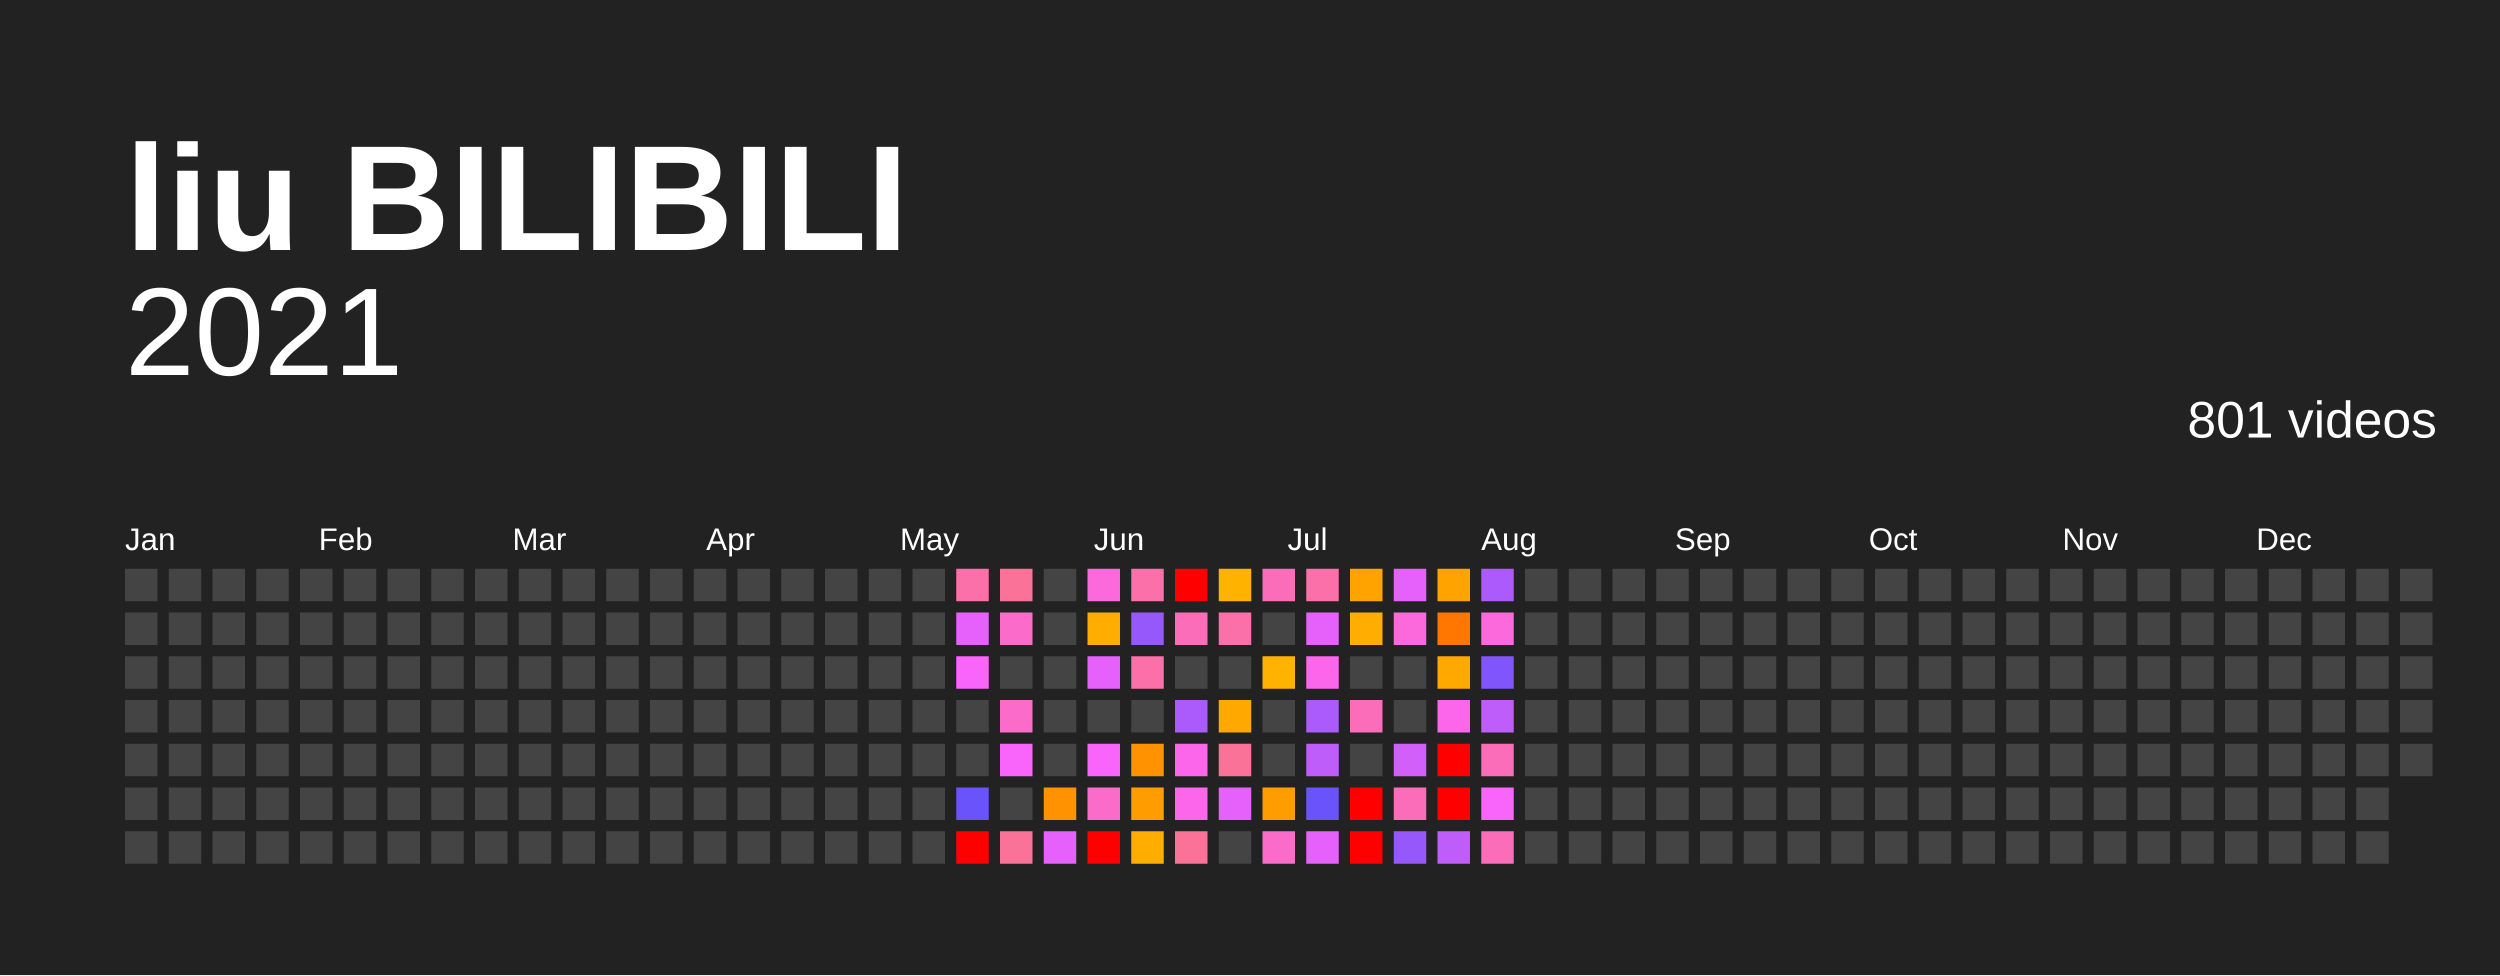
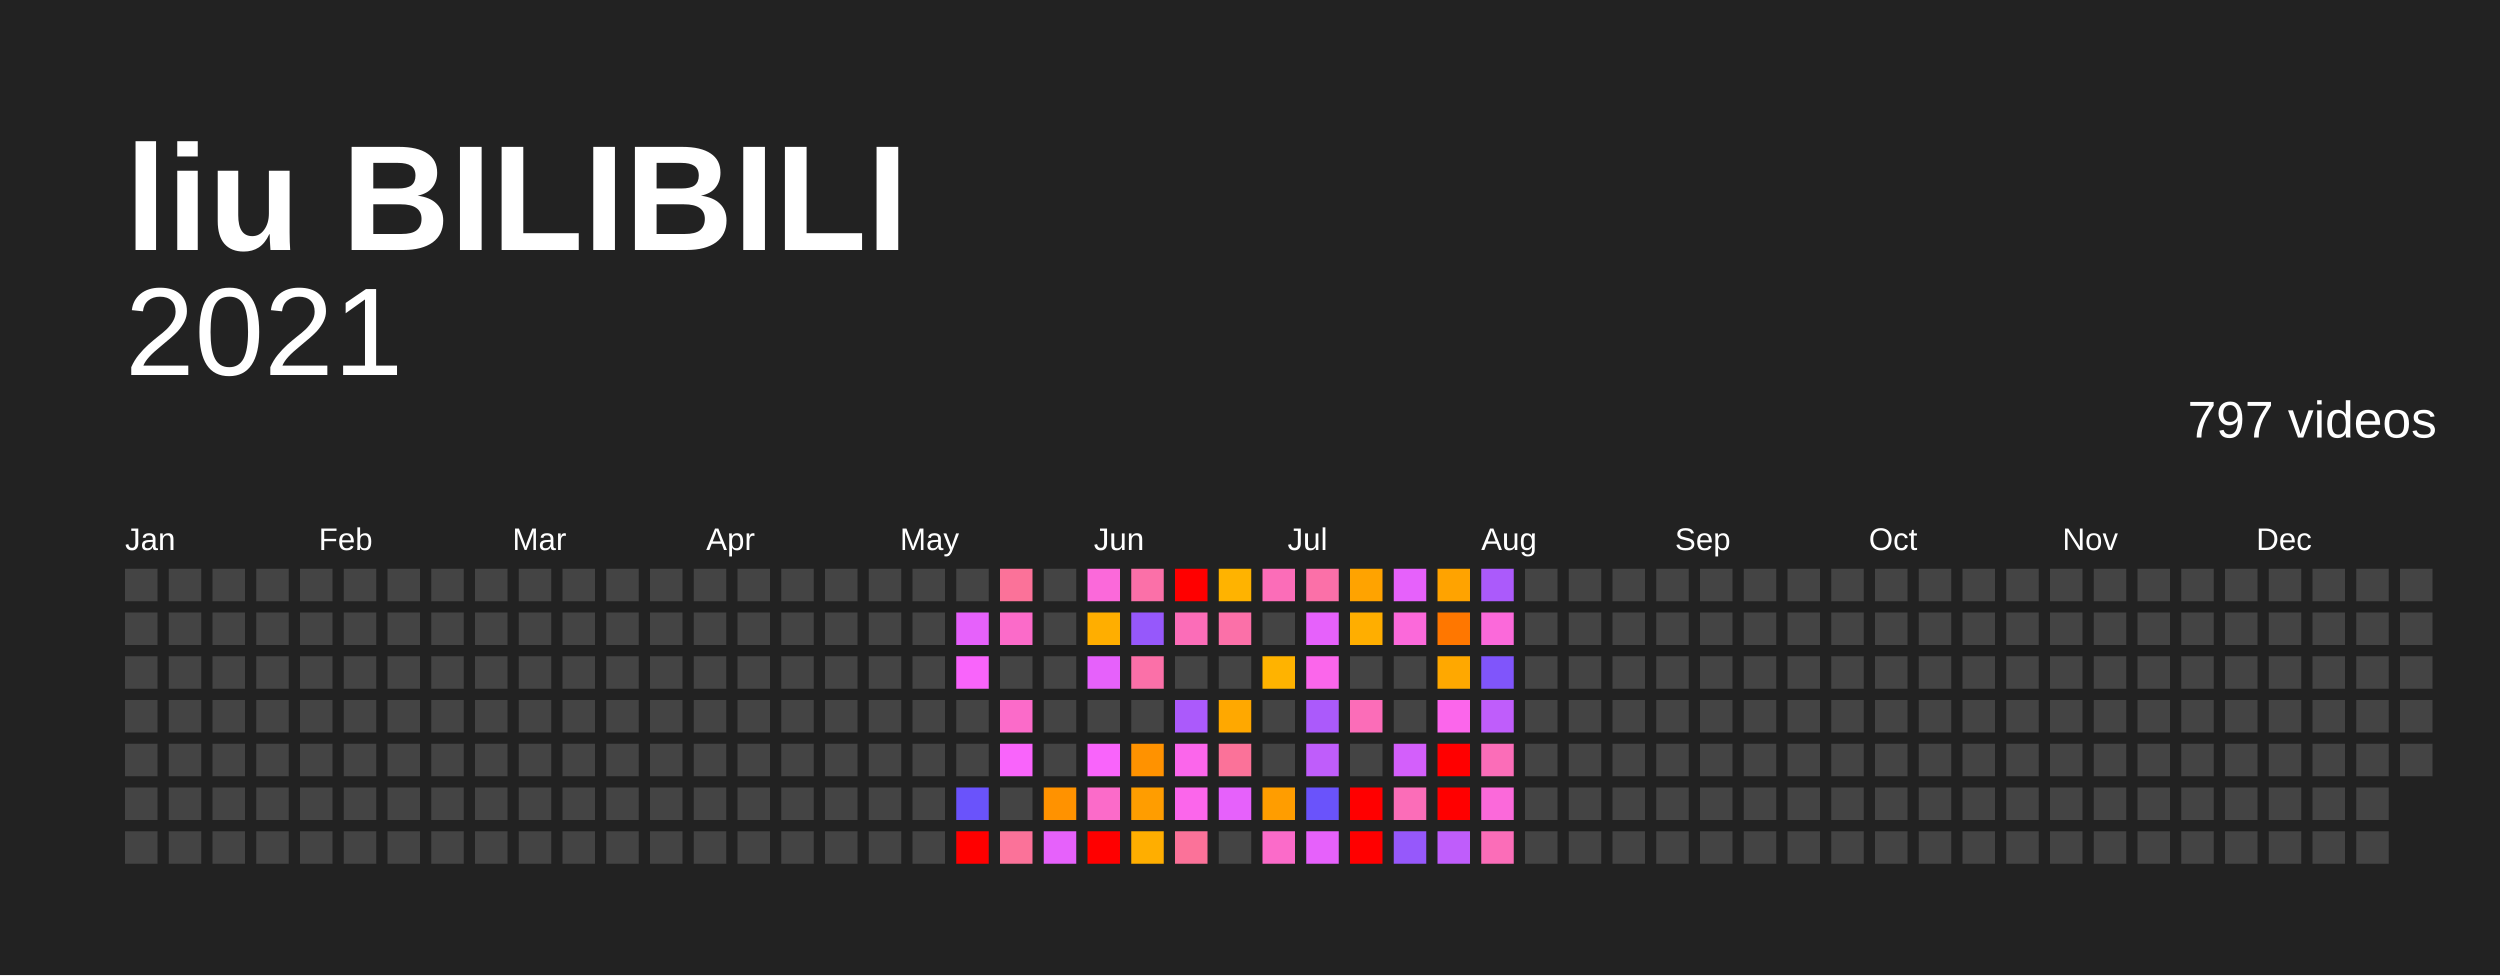
<svg xmlns="http://www.w3.org/2000/svg" baseProfile="full" height="78mm" version="1.1" viewBox="0,0,200,78" width="200mm">
  <defs />
  <rect fill="#222222" height="78" width="200" x="0" y="0" />
  <text fill="#FFFFFF" style="font-size:12px; font-family:Arial; font-weight:bold;" x="10" y="20">liu BILIBILI</text>
  <text alignment-baseline="hanging" fill="#FFFFFF" style="font-size:10.0px; font-family:Arial;" x="10" y="30">2021</text>
-   <text alignment-baseline="hanging" fill="#FFFFFF" style="font-size:4.125px; font-family:Arial;" x="175" y="35">801 videos</text>
+   <text alignment-baseline="hanging" fill="#FFFFFF" style="font-size:4.125px; font-family:Arial;" x="175" y="35">797 videos</text>
  <text fill="#FFFFFF" style="font-size:2.5px; font-family:Arial" x="10.0" y="44">Jan</text>
  <text fill="#FFFFFF" style="font-size:2.5px; font-family:Arial" x="25.5" y="44">Feb</text>
  <text fill="#FFFFFF" style="font-size:2.5px; font-family:Arial" x="41.0" y="44">Mar</text>
  <text fill="#FFFFFF" style="font-size:2.5px; font-family:Arial" x="56.5" y="44">Apr</text>
  <text fill="#FFFFFF" style="font-size:2.5px; font-family:Arial" x="72.0" y="44">May</text>
  <text fill="#FFFFFF" style="font-size:2.5px; font-family:Arial" x="87.5" y="44">Jun</text>
  <text fill="#FFFFFF" style="font-size:2.5px; font-family:Arial" x="103.0" y="44">Jul</text>
  <text fill="#FFFFFF" style="font-size:2.5px; font-family:Arial" x="118.5" y="44">Aug</text>
  <text fill="#FFFFFF" style="font-size:2.5px; font-family:Arial" x="134.0" y="44">Sep</text>
  <text fill="#FFFFFF" style="font-size:2.5px; font-family:Arial" x="149.5" y="44">Oct</text>
  <text fill="#FFFFFF" style="font-size:2.5px; font-family:Arial" x="165.0" y="44">Nov</text>
  <text fill="#FFFFFF" style="font-size:2.5px; font-family:Arial" x="180.5" y="44">Dec</text>
  <rect fill="#444444" height="2.6" width="2.6" x="10.0" y="45.5" />
  <rect fill="#444444" height="2.6" width="2.6" x="10.0" y="49.0" />
  <rect fill="#444444" height="2.6" width="2.6" x="10.0" y="52.5" />
  <rect fill="#444444" height="2.6" width="2.6" x="10.0" y="56.0" />
  <rect fill="#444444" height="2.6" width="2.6" x="10.0" y="59.5" />
  <rect fill="#444444" height="2.6" width="2.6" x="10.0" y="63.0" />
  <rect fill="#444444" height="2.6" width="2.6" x="10.0" y="66.5" />
  <rect fill="#444444" height="2.6" width="2.6" x="13.5" y="45.5" />
  <rect fill="#444444" height="2.6" width="2.6" x="13.5" y="49.0" />
  <rect fill="#444444" height="2.6" width="2.6" x="13.5" y="52.5" />
  <rect fill="#444444" height="2.6" width="2.6" x="13.5" y="56.0" />
  <rect fill="#444444" height="2.6" width="2.6" x="13.5" y="59.5" />
  <rect fill="#444444" height="2.6" width="2.6" x="13.5" y="63.0" />
  <rect fill="#444444" height="2.6" width="2.6" x="13.5" y="66.5" />
  <rect fill="#444444" height="2.6" width="2.6" x="17.0" y="45.5" />
  <rect fill="#444444" height="2.6" width="2.6" x="17.0" y="49.0" />
  <rect fill="#444444" height="2.6" width="2.6" x="17.0" y="52.5" />
  <rect fill="#444444" height="2.6" width="2.6" x="17.0" y="56.0" />
  <rect fill="#444444" height="2.6" width="2.6" x="17.0" y="59.5" />
  <rect fill="#444444" height="2.6" width="2.6" x="17.0" y="63.0" />
  <rect fill="#444444" height="2.6" width="2.6" x="17.0" y="66.5" />
  <rect fill="#444444" height="2.6" width="2.6" x="20.5" y="45.5" />
  <rect fill="#444444" height="2.6" width="2.6" x="20.5" y="49.0" />
  <rect fill="#444444" height="2.6" width="2.6" x="20.5" y="52.5" />
  <rect fill="#444444" height="2.6" width="2.6" x="20.5" y="56.0" />
  <rect fill="#444444" height="2.6" width="2.6" x="20.5" y="59.5" />
  <rect fill="#444444" height="2.6" width="2.6" x="20.5" y="63.0" />
  <rect fill="#444444" height="2.6" width="2.6" x="20.5" y="66.5" />
  <rect fill="#444444" height="2.6" width="2.6" x="24.0" y="45.5" />
  <rect fill="#444444" height="2.6" width="2.6" x="24.0" y="49.0" />
  <rect fill="#444444" height="2.6" width="2.6" x="24.0" y="52.5" />
  <rect fill="#444444" height="2.6" width="2.6" x="24.0" y="56.0" />
  <rect fill="#444444" height="2.6" width="2.6" x="24.0" y="59.5" />
  <rect fill="#444444" height="2.6" width="2.6" x="24.0" y="63.0" />
  <rect fill="#444444" height="2.6" width="2.6" x="24.0" y="66.5" />
  <rect fill="#444444" height="2.6" width="2.6" x="27.5" y="45.5" />
  <rect fill="#444444" height="2.6" width="2.6" x="27.5" y="49.0" />
  <rect fill="#444444" height="2.6" width="2.6" x="27.5" y="52.5" />
  <rect fill="#444444" height="2.6" width="2.6" x="27.5" y="56.0" />
  <rect fill="#444444" height="2.6" width="2.6" x="27.5" y="59.5" />
  <rect fill="#444444" height="2.6" width="2.6" x="27.5" y="63.0" />
  <rect fill="#444444" height="2.6" width="2.6" x="27.5" y="66.5" />
  <rect fill="#444444" height="2.6" width="2.6" x="31.0" y="45.5" />
  <rect fill="#444444" height="2.6" width="2.6" x="31.0" y="49.0" />
  <rect fill="#444444" height="2.6" width="2.6" x="31.0" y="52.5" />
  <rect fill="#444444" height="2.6" width="2.6" x="31.0" y="56.0" />
  <rect fill="#444444" height="2.6" width="2.6" x="31.0" y="59.5" />
  <rect fill="#444444" height="2.6" width="2.6" x="31.0" y="63.0" />
  <rect fill="#444444" height="2.6" width="2.6" x="31.0" y="66.5" />
  <rect fill="#444444" height="2.6" width="2.6" x="34.5" y="45.5" />
  <rect fill="#444444" height="2.6" width="2.6" x="34.5" y="49.0" />
  <rect fill="#444444" height="2.6" width="2.6" x="34.5" y="52.5" />
  <rect fill="#444444" height="2.6" width="2.6" x="34.5" y="56.0" />
  <rect fill="#444444" height="2.6" width="2.6" x="34.5" y="59.5" />
  <rect fill="#444444" height="2.6" width="2.6" x="34.5" y="63.0" />
  <rect fill="#444444" height="2.6" width="2.6" x="34.5" y="66.5" />
  <rect fill="#444444" height="2.6" width="2.6" x="38.0" y="45.5" />
  <rect fill="#444444" height="2.6" width="2.6" x="38.0" y="49.0" />
  <rect fill="#444444" height="2.6" width="2.6" x="38.0" y="52.5" />
  <rect fill="#444444" height="2.6" width="2.6" x="38.0" y="56.0" />
  <rect fill="#444444" height="2.6" width="2.6" x="38.0" y="59.5" />
  <rect fill="#444444" height="2.6" width="2.6" x="38.0" y="63.0" />
  <rect fill="#444444" height="2.6" width="2.6" x="38.0" y="66.5" />
  <rect fill="#444444" height="2.6" width="2.6" x="41.5" y="45.5" />
  <rect fill="#444444" height="2.6" width="2.6" x="41.5" y="49.0" />
  <rect fill="#444444" height="2.6" width="2.6" x="41.5" y="52.5" />
  <rect fill="#444444" height="2.6" width="2.6" x="41.5" y="56.0" />
  <rect fill="#444444" height="2.6" width="2.6" x="41.5" y="59.5" />
  <rect fill="#444444" height="2.6" width="2.6" x="41.5" y="63.0" />
  <rect fill="#444444" height="2.6" width="2.6" x="41.5" y="66.5" />
  <rect fill="#444444" height="2.6" width="2.6" x="45.0" y="45.5" />
  <rect fill="#444444" height="2.6" width="2.6" x="45.0" y="49.0" />
  <rect fill="#444444" height="2.6" width="2.6" x="45.0" y="52.5" />
  <rect fill="#444444" height="2.6" width="2.6" x="45.0" y="56.0" />
  <rect fill="#444444" height="2.6" width="2.6" x="45.0" y="59.5" />
  <rect fill="#444444" height="2.6" width="2.6" x="45.0" y="63.0" />
  <rect fill="#444444" height="2.6" width="2.6" x="45.0" y="66.5" />
  <rect fill="#444444" height="2.6" width="2.6" x="48.5" y="45.5" />
  <rect fill="#444444" height="2.6" width="2.6" x="48.5" y="49.0" />
  <rect fill="#444444" height="2.6" width="2.6" x="48.5" y="52.5" />
  <rect fill="#444444" height="2.6" width="2.6" x="48.5" y="56.0" />
  <rect fill="#444444" height="2.6" width="2.6" x="48.5" y="59.5" />
  <rect fill="#444444" height="2.6" width="2.6" x="48.5" y="63.0" />
  <rect fill="#444444" height="2.6" width="2.6" x="48.5" y="66.5" />
  <rect fill="#444444" height="2.6" width="2.6" x="52.0" y="45.5" />
  <rect fill="#444444" height="2.6" width="2.6" x="52.0" y="49.0" />
  <rect fill="#444444" height="2.6" width="2.6" x="52.0" y="52.5" />
  <rect fill="#444444" height="2.6" width="2.6" x="52.0" y="56.0" />
  <rect fill="#444444" height="2.6" width="2.6" x="52.0" y="59.5" />
  <rect fill="#444444" height="2.6" width="2.6" x="52.0" y="63.0" />
  <rect fill="#444444" height="2.6" width="2.6" x="52.0" y="66.5" />
  <rect fill="#444444" height="2.6" width="2.6" x="55.5" y="45.5" />
  <rect fill="#444444" height="2.6" width="2.6" x="55.5" y="49.0" />
  <rect fill="#444444" height="2.6" width="2.6" x="55.5" y="52.5" />
  <rect fill="#444444" height="2.6" width="2.6" x="55.5" y="56.0" />
  <rect fill="#444444" height="2.6" width="2.6" x="55.5" y="59.5" />
  <rect fill="#444444" height="2.6" width="2.6" x="55.5" y="63.0" />
  <rect fill="#444444" height="2.6" width="2.6" x="55.5" y="66.5" />
  <rect fill="#444444" height="2.6" width="2.6" x="59.0" y="45.5" />
  <rect fill="#444444" height="2.6" width="2.6" x="59.0" y="49.0" />
  <rect fill="#444444" height="2.6" width="2.6" x="59.0" y="52.5" />
  <rect fill="#444444" height="2.6" width="2.6" x="59.0" y="56.0" />
  <rect fill="#444444" height="2.6" width="2.6" x="59.0" y="59.5" />
  <rect fill="#444444" height="2.6" width="2.6" x="59.0" y="63.0" />
  <rect fill="#444444" height="2.6" width="2.6" x="59.0" y="66.5" />
  <rect fill="#444444" height="2.6" width="2.6" x="62.5" y="45.5" />
  <rect fill="#444444" height="2.6" width="2.6" x="62.5" y="49.0" />
  <rect fill="#444444" height="2.6" width="2.6" x="62.5" y="52.5" />
  <rect fill="#444444" height="2.6" width="2.6" x="62.5" y="56.0" />
  <rect fill="#444444" height="2.6" width="2.6" x="62.5" y="59.5" />
  <rect fill="#444444" height="2.6" width="2.6" x="62.5" y="63.0" />
  <rect fill="#444444" height="2.6" width="2.6" x="62.5" y="66.5" />
  <rect fill="#444444" height="2.6" width="2.6" x="66.0" y="45.5" />
  <rect fill="#444444" height="2.6" width="2.6" x="66.0" y="49.0" />
  <rect fill="#444444" height="2.6" width="2.6" x="66.0" y="52.5" />
  <rect fill="#444444" height="2.6" width="2.6" x="66.0" y="56.0" />
  <rect fill="#444444" height="2.6" width="2.6" x="66.0" y="59.5" />
  <rect fill="#444444" height="2.6" width="2.6" x="66.0" y="63.0" />
  <rect fill="#444444" height="2.6" width="2.6" x="66.0" y="66.5" />
  <rect fill="#444444" height="2.6" width="2.6" x="69.5" y="45.5" />
  <rect fill="#444444" height="2.6" width="2.6" x="69.5" y="49.0" />
  <rect fill="#444444" height="2.6" width="2.6" x="69.5" y="52.5" />
  <rect fill="#444444" height="2.6" width="2.6" x="69.5" y="56.0" />
  <rect fill="#444444" height="2.6" width="2.6" x="69.5" y="59.5" />
  <rect fill="#444444" height="2.6" width="2.6" x="69.5" y="63.0" />
  <rect fill="#444444" height="2.6" width="2.6" x="69.5" y="66.5" />
  <rect fill="#444444" height="2.6" width="2.6" x="73.0" y="45.5" />
  <rect fill="#444444" height="2.6" width="2.6" x="73.0" y="49.0" />
  <rect fill="#444444" height="2.6" width="2.6" x="73.0" y="52.5" />
  <rect fill="#444444" height="2.6" width="2.6" x="73.0" y="56.0" />
  <rect fill="#444444" height="2.6" width="2.6" x="73.0" y="59.5" />
  <rect fill="#444444" height="2.6" width="2.6" x="73.0" y="63.0" />
  <rect fill="#444444" height="2.6" width="2.6" x="73.0" y="66.5" />
-   <rect fill="#fb70a8" height="2.6" width="2.6" x="76.5" y="45.5" />
+   <rect fill="#444444" height="2.6" width="2.6" x="76.5" y="45.5" />
  <rect fill="#e661fb" height="2.6" width="2.6" x="76.5" y="49.0" />
  <rect fill="#f964fb" height="2.6" width="2.6" x="76.5" y="52.5" />
  <rect fill="#444444" height="2.6" width="2.6" x="76.5" y="56.0" />
  <rect fill="#444444" height="2.6" width="2.6" x="76.5" y="59.5" />
  <rect fill="#6a53fb" height="2.6" width="2.6" x="76.5" y="63.0" />
  <rect fill="red" height="2.6" width="2.6" x="76.5" y="66.5" />
  <rect fill="#fb7299" height="2.6" width="2.6" x="80.0" y="45.5" />
  <rect fill="#fb6bc9" height="2.6" width="2.6" x="80.0" y="49.0" />
  <rect fill="#444444" height="2.6" width="2.6" x="80.0" y="52.5" />
  <rect fill="#fb6bc9" height="2.6" width="2.6" x="80.0" y="56.0" />
  <rect fill="#f964fb" height="2.6" width="2.6" x="80.0" y="59.5" />
  <rect fill="#444444" height="2.6" width="2.6" x="80.0" y="63.0" />
  <rect fill="#fb7299" height="2.6" width="2.6" x="80.0" y="66.5" />
  <rect fill="#444444" height="2.6" width="2.6" x="83.5" y="45.5" />
  <rect fill="#444444" height="2.6" width="2.6" x="83.5" y="49.0" />
  <rect fill="#444444" height="2.6" width="2.6" x="83.5" y="52.5" />
  <rect fill="#444444" height="2.6" width="2.6" x="83.5" y="56.0" />
  <rect fill="#444444" height="2.6" width="2.6" x="83.5" y="59.5" />
  <rect fill="#ff9200" height="2.6" width="2.6" x="83.5" y="63.0" />
  <rect fill="#e661fb" height="2.6" width="2.6" x="83.5" y="66.5" />
  <rect fill="#fb69da" height="2.6" width="2.6" x="87.0" y="45.5" />
  <rect fill="#ffae00" height="2.6" width="2.6" x="87.0" y="49.0" />
  <rect fill="#e661fb" height="2.6" width="2.6" x="87.0" y="52.5" />
  <rect fill="#444444" height="2.6" width="2.6" x="87.0" y="56.0" />
  <rect fill="#f964fb" height="2.6" width="2.6" x="87.0" y="59.5" />
  <rect fill="#fb6bc9" height="2.6" width="2.6" x="87.0" y="63.0" />
  <rect fill="red" height="2.6" width="2.6" x="87.0" y="66.5" />
  <rect fill="#fb70a8" height="2.6" width="2.6" x="90.5" y="45.5" />
  <rect fill="#9658fb" height="2.6" width="2.6" x="90.5" y="49.0" />
  <rect fill="#fb70a8" height="2.6" width="2.6" x="90.5" y="52.5" />
  <rect fill="#444444" height="2.6" width="2.6" x="90.5" y="56.0" />
  <rect fill="#ff9200" height="2.6" width="2.6" x="90.5" y="59.5" />
  <rect fill="#ff9d00" height="2.6" width="2.6" x="90.5" y="63.0" />
  <rect fill="#ffae00" height="2.6" width="2.6" x="90.5" y="66.5" />
  <rect fill="red" height="2.6" width="2.6" x="94.0" y="45.5" />
  <rect fill="#fb6db8" height="2.6" width="2.6" x="94.0" y="49.0" />
  <rect fill="#444444" height="2.6" width="2.6" x="94.0" y="52.5" />
  <rect fill="#ab5afb" height="2.6" width="2.6" x="94.0" y="56.0" />
  <rect fill="#fb66eb" height="2.6" width="2.6" x="94.0" y="59.5" />
  <rect fill="#fb66eb" height="2.6" width="2.6" x="94.0" y="63.0" />
  <rect fill="#fb7299" height="2.6" width="2.6" x="94.0" y="66.5" />
  <rect fill="#ffb300" height="2.6" width="2.6" x="97.5" y="45.5" />
  <rect fill="#fb70a8" height="2.6" width="2.6" x="97.5" y="49.0" />
  <rect fill="#444444" height="2.6" width="2.6" x="97.5" y="52.5" />
  <rect fill="#ffa800" height="2.6" width="2.6" x="97.5" y="56.0" />
  <rect fill="#fb7299" height="2.6" width="2.6" x="97.5" y="59.5" />
  <rect fill="#e661fb" height="2.6" width="2.6" x="97.5" y="63.0" />
  <rect fill="#444444" height="2.6" width="2.6" x="97.5" y="66.5" />
  <rect fill="#fb6db8" height="2.6" width="2.6" x="101.0" y="45.5" />
  <rect fill="#444444" height="2.6" width="2.6" x="101.0" y="49.0" />
  <rect fill="#ffb300" height="2.6" width="2.6" x="101.0" y="52.5" />
  <rect fill="#444444" height="2.6" width="2.6" x="101.0" y="56.0" />
  <rect fill="#444444" height="2.6" width="2.6" x="101.0" y="59.5" />
  <rect fill="#ff9d00" height="2.6" width="2.6" x="101.0" y="63.0" />
  <rect fill="#fb6bc9" height="2.6" width="2.6" x="101.0" y="66.5" />
  <rect fill="#fb70a8" height="2.6" width="2.6" x="104.5" y="45.5" />
  <rect fill="#e661fb" height="2.6" width="2.6" x="104.5" y="49.0" />
  <rect fill="#fb66eb" height="2.6" width="2.6" x="104.5" y="52.5" />
  <rect fill="#ab5afb" height="2.6" width="2.6" x="104.5" y="56.0" />
  <rect fill="#bf5dfb" height="2.6" width="2.6" x="104.5" y="59.5" />
  <rect fill="#6a53fb" height="2.6" width="2.6" x="104.5" y="63.0" />
  <rect fill="#e661fb" height="2.6" width="2.6" x="104.5" y="66.5" />
  <rect fill="#ffa300" height="2.6" width="2.6" x="108.0" y="45.5" />
  <rect fill="#ffae00" height="2.6" width="2.6" x="108.0" y="49.0" />
  <rect fill="#444444" height="2.6" width="2.6" x="108.0" y="52.5" />
  <rect fill="#fb6db8" height="2.6" width="2.6" x="108.0" y="56.0" />
  <rect fill="#444444" height="2.6" width="2.6" x="108.0" y="59.5" />
  <rect fill="red" height="2.6" width="2.6" x="108.0" y="63.0" />
  <rect fill="red" height="2.6" width="2.6" x="108.0" y="66.5" />
  <rect fill="#e661fb" height="2.6" width="2.6" x="111.5" y="45.5" />
  <rect fill="#fb69da" height="2.6" width="2.6" x="111.5" y="49.0" />
  <rect fill="#444444" height="2.6" width="2.6" x="111.5" y="52.5" />
  <rect fill="#444444" height="2.6" width="2.6" x="111.5" y="56.0" />
  <rect fill="#d35ffb" height="2.6" width="2.6" x="111.5" y="59.5" />
  <rect fill="#fb6db8" height="2.6" width="2.6" x="111.5" y="63.0" />
  <rect fill="#9658fb" height="2.6" width="2.6" x="111.5" y="66.5" />
  <rect fill="#ffa300" height="2.6" width="2.6" x="115.0" y="45.5" />
  <rect fill="#ff7700" height="2.6" width="2.6" x="115.0" y="49.0" />
  <rect fill="#ffa800" height="2.6" width="2.6" x="115.0" y="52.5" />
  <rect fill="#fb66eb" height="2.6" width="2.6" x="115.0" y="56.0" />
  <rect fill="red" height="2.6" width="2.6" x="115.0" y="59.5" />
  <rect fill="red" height="2.6" width="2.6" x="115.0" y="63.0" />
  <rect fill="#bf5dfb" height="2.6" width="2.6" x="115.0" y="66.5" />
  <rect fill="#ab5afb" height="2.6" width="2.6" x="118.5" y="45.5" />
  <rect fill="#fb69da" height="2.6" width="2.6" x="118.5" y="49.0" />
  <rect fill="#8055fb" height="2.6" width="2.6" x="118.5" y="52.5" />
  <rect fill="#bf5dfb" height="2.6" width="2.6" x="118.5" y="56.0" />
  <rect fill="#fb6db8" height="2.6" width="2.6" x="118.5" y="59.5" />
-   <rect fill="#f964fb" height="2.6" width="2.6" x="118.5" y="63.0" />
+   <rect fill="#fb69da" height="2.6" width="2.6" x="118.5" y="63.0" />
  <rect fill="#fb6db8" height="2.6" width="2.6" x="118.5" y="66.5" />
  <rect fill="#444444" height="2.6" width="2.6" x="122.0" y="45.5" />
  <rect fill="#444444" height="2.6" width="2.6" x="122.0" y="49.0" />
  <rect fill="#444444" height="2.6" width="2.6" x="122.0" y="52.5" />
  <rect fill="#444444" height="2.6" width="2.6" x="122.0" y="56.0" />
  <rect fill="#444444" height="2.6" width="2.6" x="122.0" y="59.5" />
  <rect fill="#444444" height="2.6" width="2.6" x="122.0" y="63.0" />
  <rect fill="#444444" height="2.6" width="2.6" x="122.0" y="66.5" />
  <rect fill="#444444" height="2.6" width="2.6" x="125.5" y="45.5" />
  <rect fill="#444444" height="2.6" width="2.6" x="125.5" y="49.0" />
  <rect fill="#444444" height="2.6" width="2.6" x="125.5" y="52.5" />
  <rect fill="#444444" height="2.6" width="2.6" x="125.5" y="56.0" />
  <rect fill="#444444" height="2.6" width="2.6" x="125.5" y="59.5" />
  <rect fill="#444444" height="2.6" width="2.6" x="125.5" y="63.0" />
  <rect fill="#444444" height="2.6" width="2.6" x="125.5" y="66.5" />
  <rect fill="#444444" height="2.6" width="2.6" x="129.0" y="45.5" />
  <rect fill="#444444" height="2.6" width="2.6" x="129.0" y="49.0" />
  <rect fill="#444444" height="2.6" width="2.6" x="129.0" y="52.5" />
  <rect fill="#444444" height="2.6" width="2.6" x="129.0" y="56.0" />
  <rect fill="#444444" height="2.6" width="2.6" x="129.0" y="59.5" />
  <rect fill="#444444" height="2.6" width="2.6" x="129.0" y="63.0" />
  <rect fill="#444444" height="2.6" width="2.6" x="129.0" y="66.5" />
  <rect fill="#444444" height="2.6" width="2.6" x="132.5" y="45.5" />
  <rect fill="#444444" height="2.6" width="2.6" x="132.5" y="49.0" />
  <rect fill="#444444" height="2.6" width="2.6" x="132.5" y="52.5" />
  <rect fill="#444444" height="2.6" width="2.6" x="132.5" y="56.0" />
  <rect fill="#444444" height="2.6" width="2.6" x="132.5" y="59.5" />
  <rect fill="#444444" height="2.6" width="2.6" x="132.5" y="63.0" />
  <rect fill="#444444" height="2.6" width="2.6" x="132.5" y="66.5" />
  <rect fill="#444444" height="2.6" width="2.6" x="136.0" y="45.5" />
  <rect fill="#444444" height="2.6" width="2.6" x="136.0" y="49.0" />
  <rect fill="#444444" height="2.6" width="2.6" x="136.0" y="52.5" />
  <rect fill="#444444" height="2.6" width="2.6" x="136.0" y="56.0" />
  <rect fill="#444444" height="2.6" width="2.6" x="136.0" y="59.5" />
  <rect fill="#444444" height="2.6" width="2.6" x="136.0" y="63.0" />
  <rect fill="#444444" height="2.6" width="2.6" x="136.0" y="66.5" />
  <rect fill="#444444" height="2.6" width="2.6" x="139.5" y="45.5" />
  <rect fill="#444444" height="2.6" width="2.6" x="139.5" y="49.0" />
  <rect fill="#444444" height="2.6" width="2.6" x="139.5" y="52.5" />
  <rect fill="#444444" height="2.6" width="2.6" x="139.5" y="56.0" />
  <rect fill="#444444" height="2.6" width="2.6" x="139.5" y="59.5" />
  <rect fill="#444444" height="2.6" width="2.6" x="139.5" y="63.0" />
  <rect fill="#444444" height="2.6" width="2.6" x="139.5" y="66.5" />
  <rect fill="#444444" height="2.6" width="2.6" x="143.0" y="45.5" />
  <rect fill="#444444" height="2.6" width="2.6" x="143.0" y="49.0" />
  <rect fill="#444444" height="2.6" width="2.6" x="143.0" y="52.5" />
  <rect fill="#444444" height="2.6" width="2.6" x="143.0" y="56.0" />
  <rect fill="#444444" height="2.6" width="2.6" x="143.0" y="59.5" />
  <rect fill="#444444" height="2.6" width="2.6" x="143.0" y="63.0" />
  <rect fill="#444444" height="2.6" width="2.6" x="143.0" y="66.5" />
  <rect fill="#444444" height="2.6" width="2.6" x="146.5" y="45.5" />
  <rect fill="#444444" height="2.6" width="2.6" x="146.5" y="49.0" />
  <rect fill="#444444" height="2.6" width="2.6" x="146.5" y="52.5" />
  <rect fill="#444444" height="2.6" width="2.6" x="146.5" y="56.0" />
  <rect fill="#444444" height="2.6" width="2.6" x="146.5" y="59.5" />
  <rect fill="#444444" height="2.6" width="2.6" x="146.5" y="63.0" />
  <rect fill="#444444" height="2.6" width="2.6" x="146.5" y="66.5" />
  <rect fill="#444444" height="2.6" width="2.6" x="150.0" y="45.5" />
  <rect fill="#444444" height="2.6" width="2.6" x="150.0" y="49.0" />
  <rect fill="#444444" height="2.6" width="2.6" x="150.0" y="52.5" />
  <rect fill="#444444" height="2.6" width="2.6" x="150.0" y="56.0" />
  <rect fill="#444444" height="2.6" width="2.6" x="150.0" y="59.5" />
  <rect fill="#444444" height="2.6" width="2.6" x="150.0" y="63.0" />
  <rect fill="#444444" height="2.6" width="2.6" x="150.0" y="66.5" />
  <rect fill="#444444" height="2.6" width="2.6" x="153.5" y="45.5" />
  <rect fill="#444444" height="2.6" width="2.6" x="153.5" y="49.0" />
  <rect fill="#444444" height="2.6" width="2.6" x="153.5" y="52.5" />
  <rect fill="#444444" height="2.6" width="2.6" x="153.5" y="56.0" />
  <rect fill="#444444" height="2.6" width="2.6" x="153.5" y="59.5" />
  <rect fill="#444444" height="2.6" width="2.6" x="153.5" y="63.0" />
  <rect fill="#444444" height="2.6" width="2.6" x="153.5" y="66.5" />
  <rect fill="#444444" height="2.6" width="2.6" x="157.0" y="45.5" />
  <rect fill="#444444" height="2.6" width="2.6" x="157.0" y="49.0" />
  <rect fill="#444444" height="2.6" width="2.6" x="157.0" y="52.5" />
  <rect fill="#444444" height="2.6" width="2.6" x="157.0" y="56.0" />
  <rect fill="#444444" height="2.6" width="2.6" x="157.0" y="59.5" />
  <rect fill="#444444" height="2.6" width="2.6" x="157.0" y="63.0" />
  <rect fill="#444444" height="2.6" width="2.6" x="157.0" y="66.5" />
  <rect fill="#444444" height="2.6" width="2.6" x="160.5" y="45.5" />
  <rect fill="#444444" height="2.6" width="2.6" x="160.5" y="49.0" />
  <rect fill="#444444" height="2.6" width="2.6" x="160.5" y="52.5" />
  <rect fill="#444444" height="2.6" width="2.6" x="160.5" y="56.0" />
  <rect fill="#444444" height="2.6" width="2.6" x="160.5" y="59.5" />
  <rect fill="#444444" height="2.6" width="2.6" x="160.5" y="63.0" />
  <rect fill="#444444" height="2.6" width="2.6" x="160.5" y="66.5" />
  <rect fill="#444444" height="2.6" width="2.6" x="164.0" y="45.5" />
  <rect fill="#444444" height="2.6" width="2.6" x="164.0" y="49.0" />
  <rect fill="#444444" height="2.6" width="2.6" x="164.0" y="52.5" />
  <rect fill="#444444" height="2.6" width="2.6" x="164.0" y="56.0" />
  <rect fill="#444444" height="2.6" width="2.6" x="164.0" y="59.5" />
  <rect fill="#444444" height="2.6" width="2.6" x="164.0" y="63.0" />
  <rect fill="#444444" height="2.6" width="2.6" x="164.0" y="66.5" />
  <rect fill="#444444" height="2.6" width="2.6" x="167.5" y="45.5" />
  <rect fill="#444444" height="2.6" width="2.6" x="167.5" y="49.0" />
  <rect fill="#444444" height="2.6" width="2.6" x="167.5" y="52.5" />
  <rect fill="#444444" height="2.6" width="2.6" x="167.5" y="56.0" />
  <rect fill="#444444" height="2.6" width="2.6" x="167.5" y="59.5" />
  <rect fill="#444444" height="2.6" width="2.6" x="167.5" y="63.0" />
  <rect fill="#444444" height="2.6" width="2.6" x="167.5" y="66.5" />
  <rect fill="#444444" height="2.6" width="2.6" x="171.0" y="45.5" />
  <rect fill="#444444" height="2.6" width="2.6" x="171.0" y="49.0" />
  <rect fill="#444444" height="2.6" width="2.6" x="171.0" y="52.5" />
  <rect fill="#444444" height="2.6" width="2.6" x="171.0" y="56.0" />
  <rect fill="#444444" height="2.6" width="2.6" x="171.0" y="59.5" />
  <rect fill="#444444" height="2.6" width="2.6" x="171.0" y="63.0" />
  <rect fill="#444444" height="2.6" width="2.6" x="171.0" y="66.5" />
  <rect fill="#444444" height="2.6" width="2.6" x="174.5" y="45.5" />
  <rect fill="#444444" height="2.6" width="2.6" x="174.5" y="49.0" />
  <rect fill="#444444" height="2.6" width="2.6" x="174.5" y="52.5" />
  <rect fill="#444444" height="2.6" width="2.6" x="174.5" y="56.0" />
  <rect fill="#444444" height="2.6" width="2.6" x="174.5" y="59.5" />
  <rect fill="#444444" height="2.6" width="2.6" x="174.5" y="63.0" />
  <rect fill="#444444" height="2.6" width="2.6" x="174.5" y="66.5" />
  <rect fill="#444444" height="2.6" width="2.6" x="178.0" y="45.5" />
  <rect fill="#444444" height="2.6" width="2.6" x="178.0" y="49.0" />
  <rect fill="#444444" height="2.6" width="2.6" x="178.0" y="52.5" />
  <rect fill="#444444" height="2.6" width="2.6" x="178.0" y="56.0" />
  <rect fill="#444444" height="2.6" width="2.6" x="178.0" y="59.5" />
  <rect fill="#444444" height="2.6" width="2.6" x="178.0" y="63.0" />
  <rect fill="#444444" height="2.6" width="2.6" x="178.0" y="66.5" />
  <rect fill="#444444" height="2.6" width="2.6" x="181.5" y="45.5" />
  <rect fill="#444444" height="2.6" width="2.6" x="181.5" y="49.0" />
  <rect fill="#444444" height="2.6" width="2.6" x="181.5" y="52.5" />
  <rect fill="#444444" height="2.6" width="2.6" x="181.5" y="56.0" />
  <rect fill="#444444" height="2.6" width="2.6" x="181.5" y="59.5" />
  <rect fill="#444444" height="2.6" width="2.6" x="181.5" y="63.0" />
  <rect fill="#444444" height="2.6" width="2.6" x="181.5" y="66.5" />
  <rect fill="#444444" height="2.6" width="2.6" x="185.0" y="45.5" />
  <rect fill="#444444" height="2.6" width="2.6" x="185.0" y="49.0" />
  <rect fill="#444444" height="2.6" width="2.6" x="185.0" y="52.5" />
  <rect fill="#444444" height="2.6" width="2.6" x="185.0" y="56.0" />
  <rect fill="#444444" height="2.6" width="2.6" x="185.0" y="59.5" />
  <rect fill="#444444" height="2.6" width="2.6" x="185.0" y="63.0" />
  <rect fill="#444444" height="2.6" width="2.6" x="185.0" y="66.5" />
  <rect fill="#444444" height="2.6" width="2.6" x="188.5" y="45.5" />
  <rect fill="#444444" height="2.6" width="2.6" x="188.5" y="49.0" />
  <rect fill="#444444" height="2.6" width="2.6" x="188.5" y="52.5" />
  <rect fill="#444444" height="2.6" width="2.6" x="188.5" y="56.0" />
  <rect fill="#444444" height="2.6" width="2.6" x="188.5" y="59.5" />
  <rect fill="#444444" height="2.6" width="2.6" x="188.5" y="63.0" />
  <rect fill="#444444" height="2.6" width="2.6" x="188.5" y="66.5" />
  <rect fill="#444444" height="2.6" width="2.6" x="192.0" y="45.5" />
  <rect fill="#444444" height="2.6" width="2.6" x="192.0" y="49.0" />
  <rect fill="#444444" height="2.6" width="2.6" x="192.0" y="52.5" />
  <rect fill="#444444" height="2.6" width="2.6" x="192.0" y="56.0" />
  <rect fill="#444444" height="2.6" width="2.6" x="192.0" y="59.5" />
</svg>
